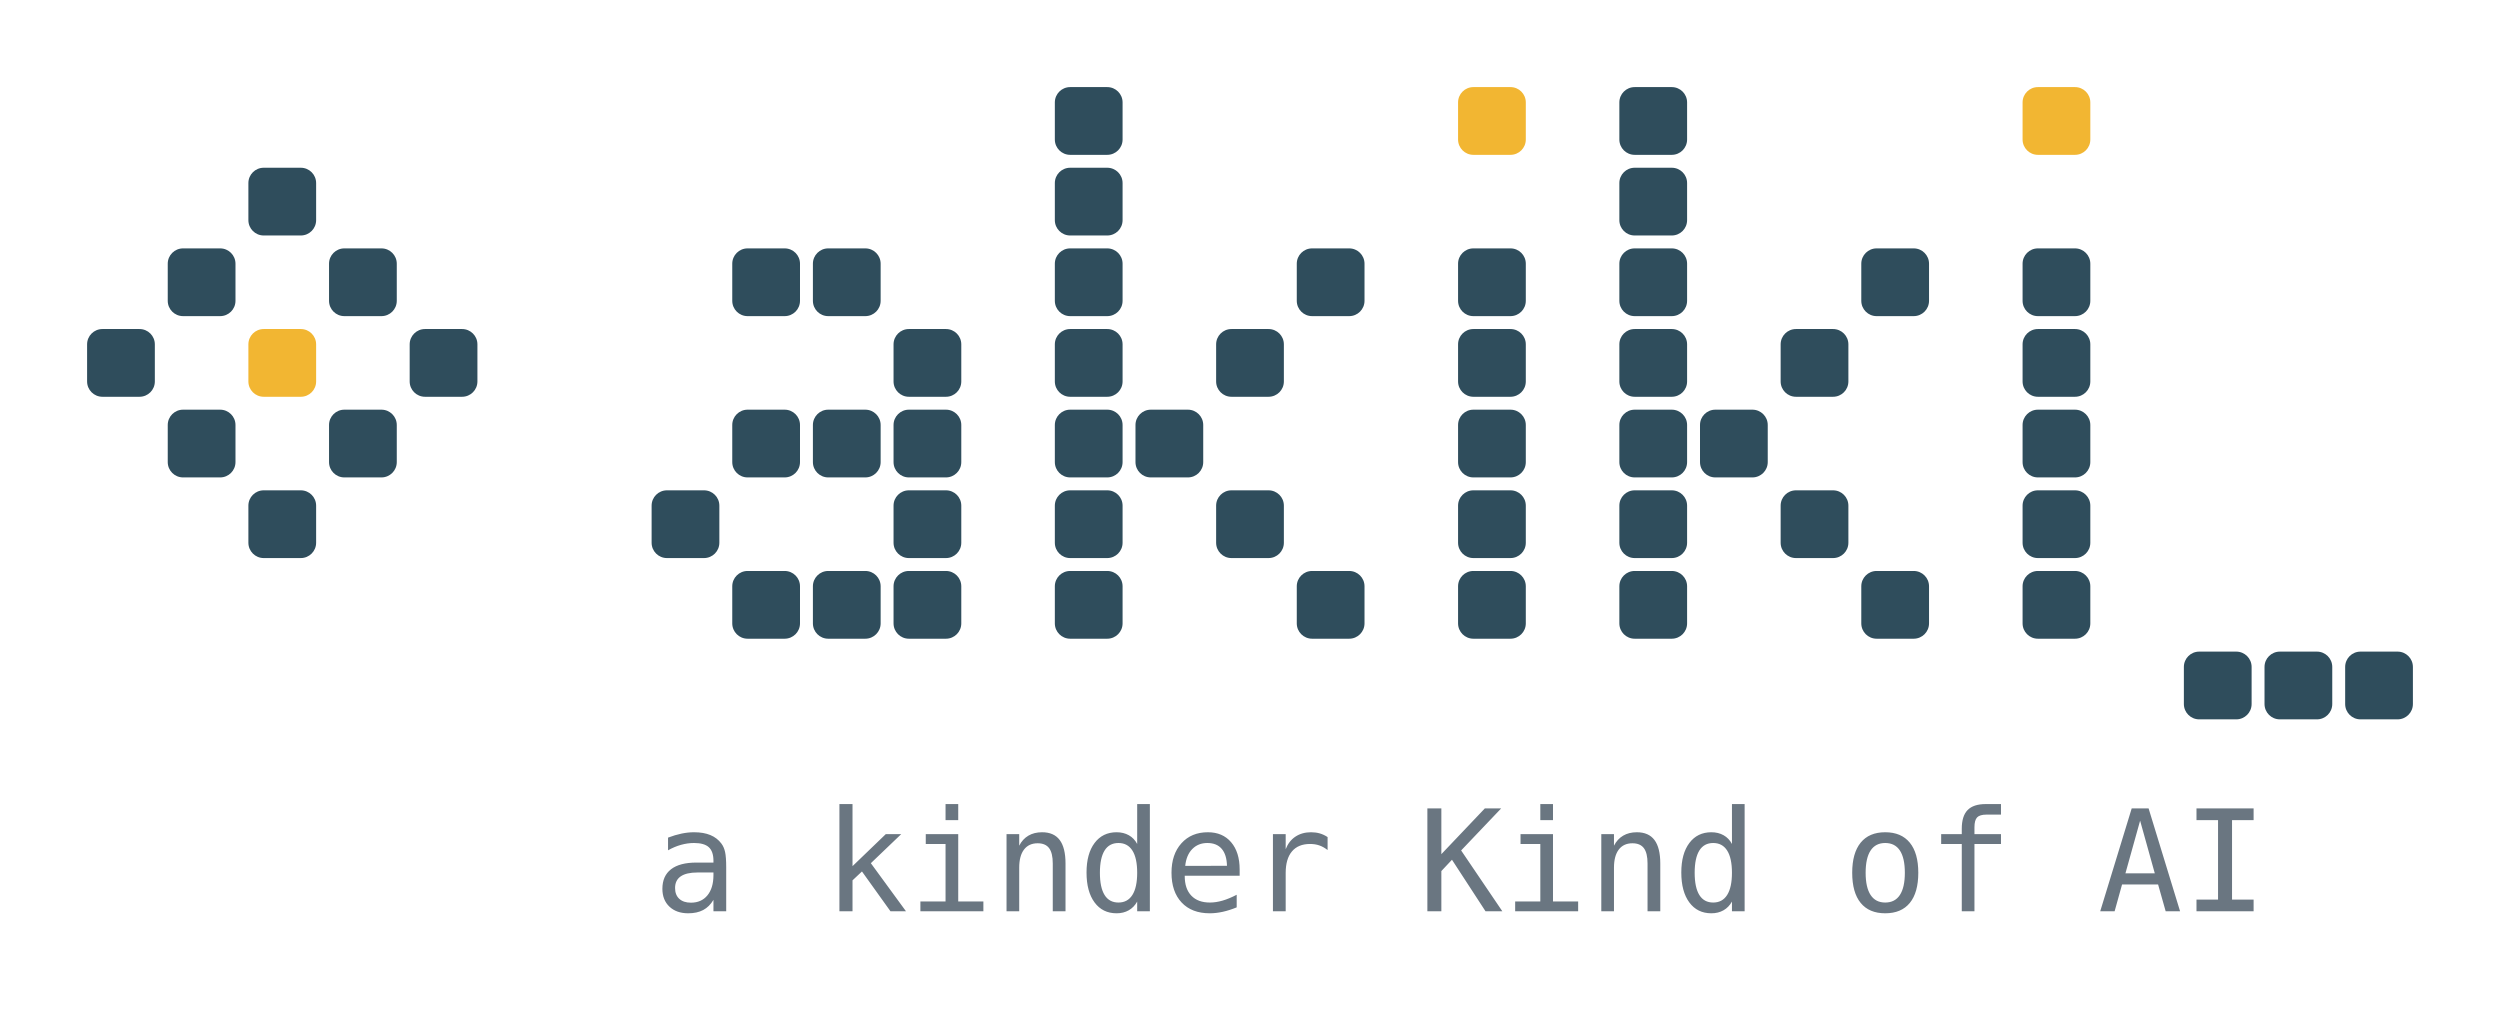
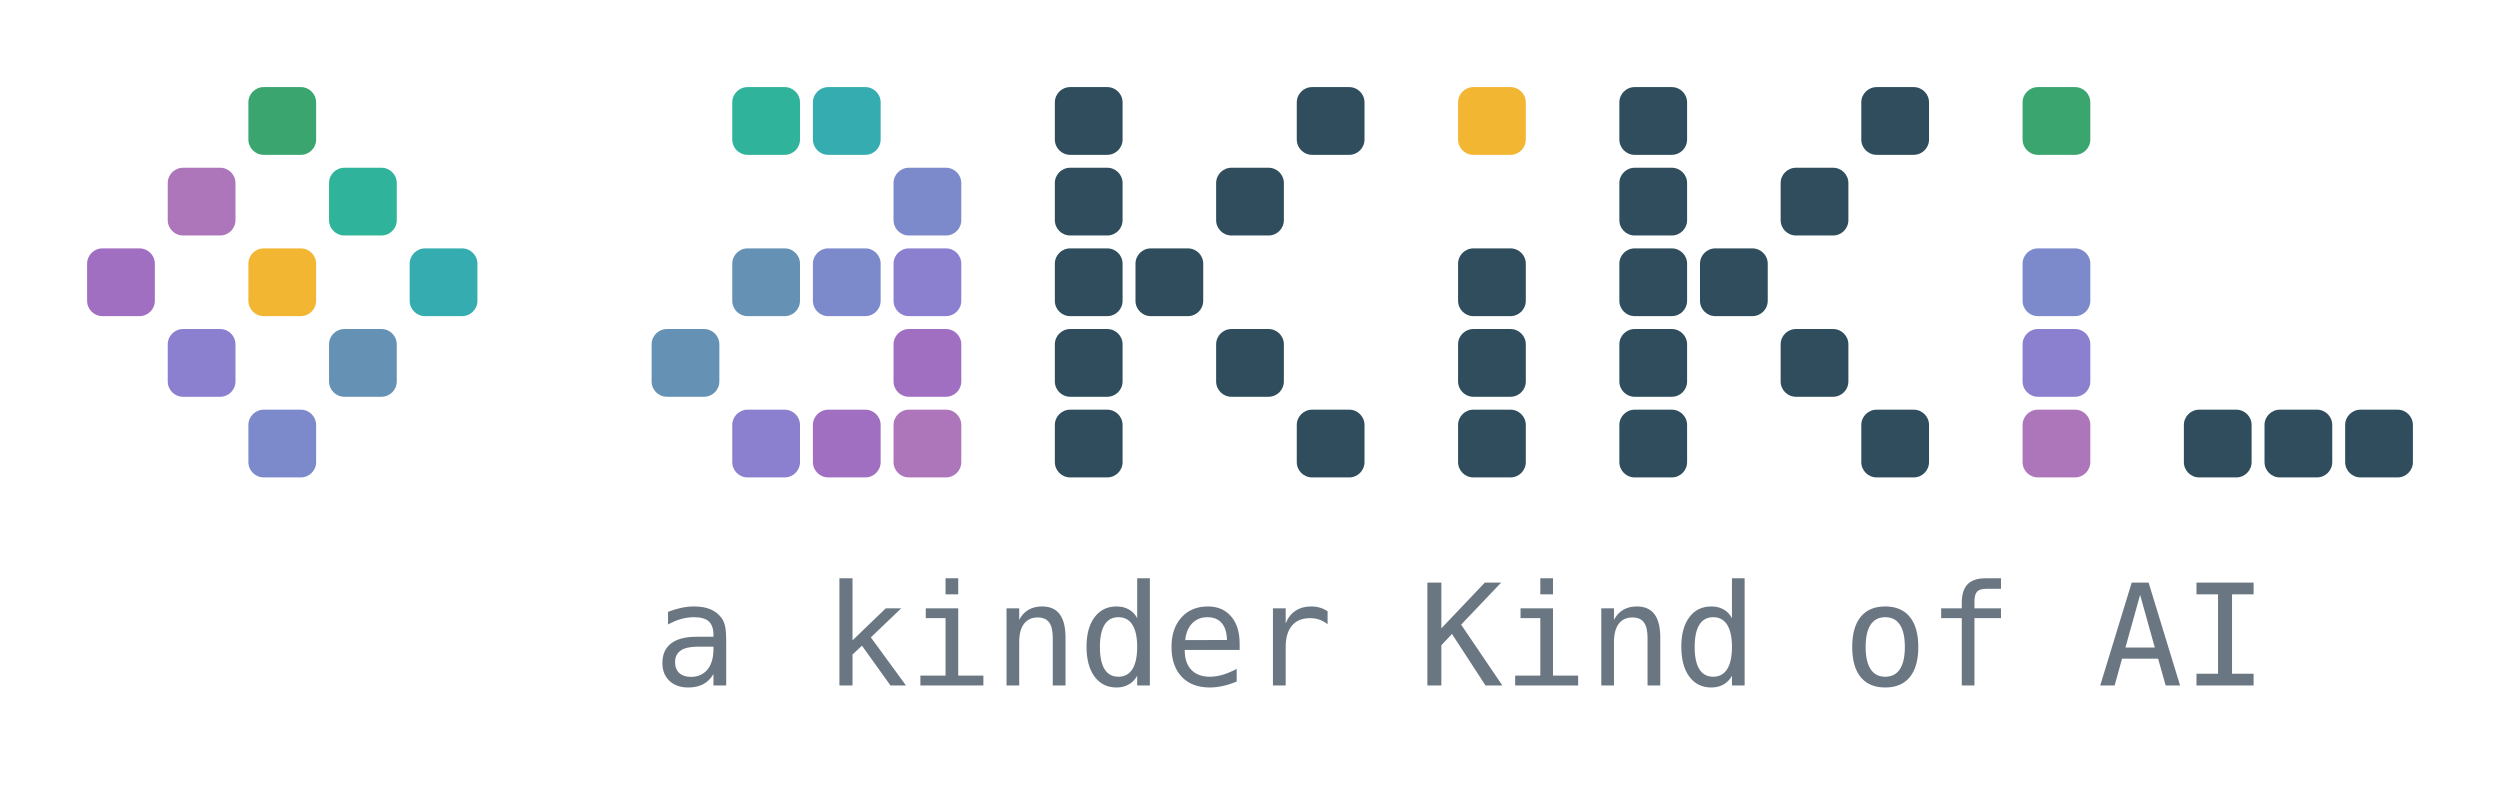
- <svg xmlns="http://www.w3.org/2000/svg" viewBox="0 0 310 128" width="310" height="128" role="img" aria-label="akiki, a kinder Kind of AI">
+ <svg xmlns="http://www.w3.org/2000/svg" viewBox="0 0 310 98" width="310" height="98" role="img" aria-label="akiki, a kinder Kind of AI">
  <style>.cursor{animation:blink 1.1s steps(1) infinite}@keyframes blink{50%{opacity:0}}@media (prefers-reduced-motion:reduce){.cursor{animation:none}}</style>
-   <rect x="30.8" y="20.8" width="8.4" height="8.4" rx="1.9" fill="#2f4d5c" />
-   <rect x="20.8" y="30.8" width="8.4" height="8.4" rx="1.9" fill="#2f4d5c" />
-   <rect x="40.8" y="30.8" width="8.4" height="8.4" rx="1.9" fill="#2f4d5c" />
-   <rect x="10.8" y="40.8" width="8.4" height="8.4" rx="1.9" fill="#2f4d5c" />
-   <rect x="30.8" y="40.8" width="8.4" height="8.4" rx="1.9" fill="#f2b632" />
-   <rect x="50.8" y="40.8" width="8.4" height="8.4" rx="1.9" fill="#2f4d5c" />
-   <rect x="20.8" y="50.8" width="8.4" height="8.4" rx="1.9" fill="#2f4d5c" />
-   <rect x="40.8" y="50.8" width="8.4" height="8.4" rx="1.9" fill="#2f4d5c" />
-   <rect x="30.8" y="60.8" width="8.4" height="8.4" rx="1.9" fill="#2f4d5c" />
-   <rect x="90.8" y="30.8" width="8.4" height="8.4" rx="1.9" fill="#2f4d5c" />
-   <rect x="100.8" y="30.8" width="8.4" height="8.4" rx="1.9" fill="#2f4d5c" />
-   <rect x="110.8" y="40.8" width="8.4" height="8.4" rx="1.9" fill="#2f4d5c" />
-   <rect x="90.8" y="50.8" width="8.4" height="8.4" rx="1.9" fill="#2f4d5c" />
-   <rect x="100.8" y="50.8" width="8.4" height="8.4" rx="1.9" fill="#2f4d5c" />
-   <rect x="110.8" y="50.8" width="8.4" height="8.4" rx="1.9" fill="#2f4d5c" />
-   <rect x="80.8" y="60.8" width="8.4" height="8.4" rx="1.9" fill="#2f4d5c" />
-   <rect x="110.8" y="60.8" width="8.4" height="8.4" rx="1.9" fill="#2f4d5c" />
-   <rect x="90.8" y="70.8" width="8.4" height="8.4" rx="1.9" fill="#2f4d5c" />
-   <rect x="100.8" y="70.8" width="8.4" height="8.4" rx="1.9" fill="#2f4d5c" />
-   <rect x="110.8" y="70.8" width="8.4" height="8.4" rx="1.9" fill="#2f4d5c" />
+   <rect x="30.8" y="10.8" width="8.4" height="8.4" rx="1.9" fill="#3aa56f" />
+   <rect x="20.8" y="20.8" width="8.4" height="8.4" rx="1.9" fill="#ad76bb" />
+   <rect x="40.8" y="20.8" width="8.4" height="8.4" rx="1.9" fill="#2fb39a" />
+   <rect x="10.8" y="30.8" width="8.4" height="8.4" rx="1.9" fill="#a06fc2" />
+   <rect x="30.8" y="30.8" width="8.4" height="8.4" rx="1.9" fill="#f2b632" />
+   <rect x="50.8" y="30.8" width="8.4" height="8.4" rx="1.9" fill="#35adb0" />
+   <rect x="20.8" y="40.8" width="8.4" height="8.4" rx="1.9" fill="#8a80cf" />
+   <rect x="40.8" y="40.8" width="8.4" height="8.4" rx="1.9" fill="#6592b4" />
+   <rect x="30.8" y="50.8" width="8.4" height="8.4" rx="1.9" fill="#7c8acb" />
+   <rect x="90.8" y="10.8" width="8.4" height="8.4" rx="1.9" fill="#2fb39a" />
+   <rect x="100.8" y="10.8" width="8.4" height="8.4" rx="1.9" fill="#35adb0" />
+   <rect x="110.8" y="20.8" width="8.4" height="8.4" rx="1.9" fill="#7c8acb" />
+   <rect x="90.8" y="30.8" width="8.4" height="8.4" rx="1.9" fill="#6592b4" />
+   <rect x="100.8" y="30.8" width="8.4" height="8.4" rx="1.9" fill="#7c8acb" />
+   <rect x="110.8" y="30.8" width="8.4" height="8.4" rx="1.9" fill="#8a80cf" />
+   <rect x="80.8" y="40.8" width="8.4" height="8.4" rx="1.9" fill="#6592b4" />
+   <rect x="110.8" y="40.8" width="8.4" height="8.4" rx="1.9" fill="#a06fc2" />
+   <rect x="90.8" y="50.8" width="8.4" height="8.4" rx="1.9" fill="#8a80cf" />
+   <rect x="100.8" y="50.8" width="8.4" height="8.4" rx="1.9" fill="#a06fc2" />
+   <rect x="110.8" y="50.8" width="8.4" height="8.4" rx="1.9" fill="#ad76bb" />
  <rect x="130.8" y="10.8" width="8.4" height="8.4" rx="1.9" fill="#2f4d5c" />
+   <rect x="160.8" y="10.8" width="8.4" height="8.4" rx="1.9" fill="#2f4d5c" />
  <rect x="130.8" y="20.8" width="8.4" height="8.4" rx="1.9" fill="#2f4d5c" />
+   <rect x="150.8" y="20.8" width="8.4" height="8.4" rx="1.9" fill="#2f4d5c" />
  <rect x="130.8" y="30.8" width="8.4" height="8.4" rx="1.9" fill="#2f4d5c" />
-   <rect x="160.8" y="30.8" width="8.4" height="8.4" rx="1.9" fill="#2f4d5c" />
+   <rect x="140.8" y="30.8" width="8.4" height="8.4" rx="1.9" fill="#2f4d5c" />
  <rect x="130.8" y="40.8" width="8.4" height="8.4" rx="1.9" fill="#2f4d5c" />
  <rect x="150.8" y="40.8" width="8.4" height="8.4" rx="1.9" fill="#2f4d5c" />
  <rect x="130.8" y="50.8" width="8.4" height="8.4" rx="1.9" fill="#2f4d5c" />
-   <rect x="140.8" y="50.8" width="8.4" height="8.4" rx="1.9" fill="#2f4d5c" />
-   <rect x="130.8" y="60.8" width="8.4" height="8.4" rx="1.9" fill="#2f4d5c" />
-   <rect x="150.8" y="60.8" width="8.4" height="8.4" rx="1.9" fill="#2f4d5c" />
-   <rect x="130.8" y="70.8" width="8.4" height="8.4" rx="1.9" fill="#2f4d5c" />
-   <rect x="160.8" y="70.8" width="8.4" height="8.4" rx="1.9" fill="#2f4d5c" />
+   <rect x="160.8" y="50.8" width="8.4" height="8.4" rx="1.9" fill="#2f4d5c" />
  <rect x="180.8" y="10.8" width="8.4" height="8.4" rx="1.9" fill="#f2b632" />
  <rect x="180.8" y="30.8" width="8.4" height="8.4" rx="1.9" fill="#2f4d5c" />
  <rect x="180.8" y="40.8" width="8.4" height="8.4" rx="1.9" fill="#2f4d5c" />
  <rect x="180.8" y="50.8" width="8.4" height="8.4" rx="1.9" fill="#2f4d5c" />
-   <rect x="180.8" y="60.8" width="8.4" height="8.4" rx="1.9" fill="#2f4d5c" />
-   <rect x="180.8" y="70.8" width="8.4" height="8.4" rx="1.9" fill="#2f4d5c" />
  <rect x="200.8" y="10.8" width="8.4" height="8.4" rx="1.9" fill="#2f4d5c" />
+   <rect x="230.8" y="10.8" width="8.4" height="8.4" rx="1.9" fill="#2f4d5c" />
  <rect x="200.8" y="20.8" width="8.4" height="8.4" rx="1.9" fill="#2f4d5c" />
+   <rect x="220.8" y="20.8" width="8.4" height="8.4" rx="1.9" fill="#2f4d5c" />
  <rect x="200.8" y="30.8" width="8.4" height="8.4" rx="1.9" fill="#2f4d5c" />
-   <rect x="230.8" y="30.8" width="8.4" height="8.4" rx="1.9" fill="#2f4d5c" />
+   <rect x="210.8" y="30.8" width="8.4" height="8.4" rx="1.9" fill="#2f4d5c" />
  <rect x="200.8" y="40.8" width="8.4" height="8.4" rx="1.9" fill="#2f4d5c" />
  <rect x="220.8" y="40.8" width="8.4" height="8.4" rx="1.9" fill="#2f4d5c" />
  <rect x="200.8" y="50.8" width="8.4" height="8.4" rx="1.9" fill="#2f4d5c" />
-   <rect x="210.8" y="50.8" width="8.4" height="8.4" rx="1.9" fill="#2f4d5c" />
-   <rect x="200.8" y="60.8" width="8.4" height="8.4" rx="1.9" fill="#2f4d5c" />
-   <rect x="220.8" y="60.8" width="8.4" height="8.4" rx="1.9" fill="#2f4d5c" />
-   <rect x="200.8" y="70.8" width="8.4" height="8.4" rx="1.9" fill="#2f4d5c" />
-   <rect x="230.8" y="70.8" width="8.4" height="8.4" rx="1.9" fill="#2f4d5c" />
-   <rect x="250.8" y="10.8" width="8.4" height="8.4" rx="1.9" fill="#f2b632" />
-   <rect x="250.8" y="30.8" width="8.4" height="8.4" rx="1.9" fill="#2f4d5c" />
-   <rect x="250.8" y="40.8" width="8.4" height="8.4" rx="1.9" fill="#2f4d5c" />
-   <rect x="250.8" y="50.8" width="8.4" height="8.4" rx="1.9" fill="#2f4d5c" />
-   <rect x="250.8" y="60.8" width="8.4" height="8.4" rx="1.9" fill="#2f4d5c" />
-   <rect x="250.8" y="70.8" width="8.4" height="8.4" rx="1.9" fill="#2f4d5c" />
-   <rect class="cursor" x="270.8" y="80.8" width="8.4" height="8.4" rx="1.9" fill="#2f4d5c" />
-   <rect class="cursor" x="280.8" y="80.8" width="8.4" height="8.4" rx="1.9" fill="#2f4d5c" />
-   <rect class="cursor" x="290.8" y="80.8" width="8.4" height="8.4" rx="1.9" fill="#2f4d5c" />
-   <path fill="#6a7681" d="M86.999 108.189H86.477Q85.102 108.189 84.405 108.672Q83.709 109.155 83.709 110.112Q83.709 110.975 84.23 111.453Q84.751 111.932 85.674 111.932Q86.973 111.932 87.716 111.03Q88.46 110.129 88.468 108.54V108.189ZM90.049 107.54V113.0H88.468V111.582Q87.964 112.436 87.199 112.842Q86.435 113.248 85.341 113.248Q83.88 113.248 83.008 112.423Q82.136 111.599 82.136 110.214Q82.136 108.616 83.209 107.788Q84.281 106.959 86.358 106.959H88.468V106.711Q88.46 105.566 87.887 105.049Q87.315 104.532 86.059 104.532Q85.255 104.532 84.435 104.763Q83.615 104.993 82.837 105.438V103.865Q83.709 103.532 84.508 103.366Q85.307 103.199 86.059 103.199Q87.246 103.199 88.088 103.549Q88.93 103.9 89.451 104.6Q89.776 105.028 89.912 105.656Q90.049 106.284 90.049 107.54ZM104.088 99.704H105.712V107.403L109.839 103.43H111.753L107.985 107.036L112.343 113.0H110.42L106.883 108.061L105.712 109.163V113.0H104.088ZM114.795 103.43H118.82V111.778H121.939V113.0H114.129V111.778H117.248V104.652H114.795ZM117.248 99.704H118.82V101.695H117.248ZM132.124 107.07V113.0H130.543V107.07Q130.543 105.78 130.091 105.173Q129.638 104.566 128.672 104.566Q127.57 104.566 126.976 105.348Q126.382 106.13 126.382 107.591V113.0H124.81V103.43H126.382V104.865Q126.801 104.045 127.519 103.622Q128.236 103.199 129.219 103.199Q130.68 103.199 131.402 104.16Q132.124 105.122 132.124 107.07ZM141.011 104.652V99.704H142.583V113.0H141.011V111.795Q140.618 112.504 139.964 112.876Q139.311 113.248 138.456 113.248Q136.721 113.248 135.726 111.902Q134.73 110.556 134.73 108.189Q134.73 105.856 135.73 104.528Q136.73 103.199 138.456 103.199Q139.319 103.199 139.977 103.571Q140.635 103.942 141.011 104.652ZM136.388 108.223Q136.388 110.052 136.969 110.983Q137.55 111.915 138.687 111.915Q139.823 111.915 140.417 110.975Q141.011 110.035 141.011 108.223Q141.011 106.403 140.417 105.468Q139.823 104.532 138.687 104.532Q137.55 104.532 136.969 105.463Q136.388 106.395 136.388 108.223ZM153.717 107.822V108.591H146.907V108.642Q146.907 110.206 147.723 111.06Q148.539 111.915 150.026 111.915Q150.778 111.915 151.598 111.676Q152.418 111.436 153.35 110.949V112.513Q152.453 112.88 151.62 113.064Q150.786 113.248 150.009 113.248Q147.779 113.248 146.522 111.911Q145.266 110.573 145.266 108.223Q145.266 105.933 146.497 104.566Q147.727 103.199 149.778 103.199Q151.607 103.199 152.662 104.438Q153.717 105.677 153.717 107.822ZM152.145 107.36Q152.111 105.976 151.491 105.254Q150.872 104.532 149.71 104.532Q148.573 104.532 147.838 105.284Q147.104 106.036 146.967 107.369ZM164.621 105.404Q164.116 105.01 163.595 104.831Q163.074 104.652 162.45 104.652Q160.98 104.652 160.203 105.574Q159.425 106.497 159.425 108.24V113.0H157.844V103.43H159.425V105.301Q159.818 104.284 160.634 103.742Q161.45 103.199 162.57 103.199Q163.151 103.199 163.655 103.344Q164.159 103.49 164.621 103.797ZM176.994 100.242H178.728V105.916L184.12 100.242H186.145L181.181 105.455L186.291 113.0H184.206L180.044 106.608L178.728 108.01V113.0H176.994ZM188.546 103.43H192.571V111.778H195.69V113.0H187.88V111.778H190.999V104.652H188.546ZM190.999 99.704H192.571V101.695H190.999ZM205.875 107.07V113.0H204.295V107.07Q204.295 105.78 203.842 105.173Q203.389 104.566 202.423 104.566Q201.321 104.566 200.727 105.348Q200.133 106.13 200.133 107.591V113.0H198.561V103.43H200.133V104.865Q200.552 104.045 201.27 103.622Q201.988 103.199 202.97 103.199Q204.431 103.199 205.153 104.16Q205.875 105.122 205.875 107.07ZM214.762 104.652V99.704H216.334V113.0H214.762V111.795Q214.369 112.504 213.715 112.876Q213.062 113.248 212.207 113.248Q210.473 113.248 209.477 111.902Q208.482 110.556 208.482 108.189Q208.482 105.856 209.481 104.528Q210.481 103.199 212.207 103.199Q213.07 103.199 213.728 103.571Q214.386 103.942 214.762 104.652ZM210.139 108.223Q210.139 110.052 210.72 110.983Q211.302 111.915 212.438 111.915Q213.574 111.915 214.168 110.975Q214.762 110.035 214.762 108.223Q214.762 106.403 214.168 105.468Q213.574 104.532 212.438 104.532Q211.302 104.532 210.72 105.463Q210.139 106.395 210.139 108.223ZM233.766 104.532Q232.57 104.532 231.955 105.463Q231.339 106.395 231.339 108.223Q231.339 110.043 231.955 110.979Q232.57 111.915 233.766 111.915Q234.971 111.915 235.586 110.979Q236.201 110.043 236.201 108.223Q236.201 106.395 235.586 105.463Q234.971 104.532 233.766 104.532ZM233.766 103.199Q235.757 103.199 236.812 104.489Q237.868 105.78 237.868 108.223Q237.868 110.676 236.817 111.962Q235.766 113.248 233.766 113.248Q231.775 113.248 230.724 111.962Q229.673 110.676 229.673 108.223Q229.673 105.78 230.724 104.489Q231.775 103.199 233.766 103.199ZM248.122 99.704V101.011H246.336Q245.49 101.011 245.161 101.358Q244.832 101.704 244.832 102.584V103.43H248.122V104.652H244.832V113.0H243.26V104.652H240.705V103.43H243.26V102.763Q243.26 101.191 243.982 100.448Q244.704 99.704 246.233 99.704ZM265.374 101.763 263.554 108.292H267.194ZM264.331 100.242H266.425L270.33 113.0H268.544L267.604 109.676H263.135L262.212 113.0H260.426ZM272.364 100.242H279.447V101.695H276.773V111.547H279.447V113.0H272.364V111.547H275.038V101.695H272.364Z" />
+   <rect x="230.8" y="50.8" width="8.4" height="8.4" rx="1.9" fill="#2f4d5c" />
+   <rect x="250.8" y="10.8" width="8.4" height="8.4" rx="1.9" fill="#3aa56f" />
+   <rect x="250.8" y="30.8" width="8.4" height="8.4" rx="1.9" fill="#7c8acb" />
+   <rect x="250.8" y="40.8" width="8.4" height="8.4" rx="1.9" fill="#8a80cf" />
+   <rect x="250.8" y="50.8" width="8.4" height="8.4" rx="1.9" fill="#ad76bb" />
+   <rect class="cursor" x="270.8" y="50.8" width="8.4" height="8.4" rx="1.9" fill="#2f4d5c" />
+   <rect class="cursor" x="280.8" y="50.8" width="8.4" height="8.4" rx="1.9" fill="#2f4d5c" />
+   <rect class="cursor" x="290.8" y="50.8" width="8.4" height="8.4" rx="1.9" fill="#2f4d5c" />
+   <path fill="#6a7681" d="M86.999 80.189H86.477Q85.102 80.189 84.405 80.672Q83.709 81.155 83.709 82.112Q83.709 82.975 84.23 83.453Q84.751 83.932 85.674 83.932Q86.973 83.932 87.716 83.03Q88.46 82.129 88.468 80.54V80.189ZM90.049 79.54V85.0H88.468V83.582Q87.964 84.436 87.199 84.842Q86.435 85.248 85.341 85.248Q83.88 85.248 83.008 84.423Q82.136 83.599 82.136 82.214Q82.136 80.616 83.209 79.788Q84.281 78.959 86.358 78.959H88.468V78.711Q88.46 77.566 87.887 77.049Q87.315 76.532 86.059 76.532Q85.255 76.532 84.435 76.763Q83.615 76.993 82.837 77.438V75.865Q83.709 75.532 84.508 75.366Q85.307 75.199 86.059 75.199Q87.246 75.199 88.088 75.549Q88.93 75.9 89.451 76.6Q89.776 77.028 89.912 77.656Q90.049 78.284 90.049 79.54ZM104.088 71.704H105.712V79.403L109.839 75.43H111.753L107.985 79.036L112.343 85.0H110.42L106.883 80.061L105.712 81.163V85.0H104.088ZM114.795 75.43H118.82V83.778H121.939V85.0H114.129V83.778H117.248V76.652H114.795ZM117.248 71.704H118.82V73.695H117.248ZM132.124 79.07V85.0H130.543V79.07Q130.543 77.78 130.091 77.173Q129.638 76.566 128.672 76.566Q127.57 76.566 126.976 77.348Q126.382 78.13 126.382 79.591V85.0H124.81V75.43H126.382V76.865Q126.801 76.045 127.519 75.622Q128.236 75.199 129.219 75.199Q130.68 75.199 131.402 76.16Q132.124 77.122 132.124 79.07ZM141.011 76.652V71.704H142.583V85.0H141.011V83.795Q140.618 84.504 139.964 84.876Q139.311 85.248 138.456 85.248Q136.721 85.248 135.726 83.902Q134.73 82.556 134.73 80.189Q134.73 77.856 135.73 76.528Q136.73 75.199 138.456 75.199Q139.319 75.199 139.977 75.571Q140.635 75.942 141.011 76.652ZM136.388 80.223Q136.388 82.052 136.969 82.983Q137.55 83.915 138.687 83.915Q139.823 83.915 140.417 82.975Q141.011 82.035 141.011 80.223Q141.011 78.403 140.417 77.468Q139.823 76.532 138.687 76.532Q137.55 76.532 136.969 77.463Q136.388 78.395 136.388 80.223ZM153.717 79.822V80.591H146.907V80.642Q146.907 82.206 147.723 83.06Q148.539 83.915 150.026 83.915Q150.778 83.915 151.598 83.676Q152.418 83.436 153.35 82.949V84.513Q152.453 84.88 151.62 85.064Q150.786 85.248 150.009 85.248Q147.779 85.248 146.522 83.911Q145.266 82.573 145.266 80.223Q145.266 77.933 146.497 76.566Q147.727 75.199 149.778 75.199Q151.607 75.199 152.662 76.438Q153.717 77.677 153.717 79.822ZM152.145 79.36Q152.111 77.976 151.491 77.254Q150.872 76.532 149.71 76.532Q148.573 76.532 147.838 77.284Q147.104 78.036 146.967 79.369ZM164.621 77.404Q164.116 77.01 163.595 76.831Q163.074 76.652 162.45 76.652Q160.98 76.652 160.203 77.574Q159.425 78.497 159.425 80.24V85.0H157.844V75.43H159.425V77.301Q159.818 76.284 160.634 75.742Q161.45 75.199 162.57 75.199Q163.151 75.199 163.655 75.344Q164.159 75.49 164.621 75.797ZM176.994 72.242H178.728V77.916L184.12 72.242H186.145L181.181 77.455L186.291 85.0H184.206L180.044 78.608L178.728 80.01V85.0H176.994ZM188.546 75.43H192.571V83.778H195.69V85.0H187.88V83.778H190.999V76.652H188.546ZM190.999 71.704H192.571V73.695H190.999ZM205.875 79.07V85.0H204.295V79.07Q204.295 77.78 203.842 77.173Q203.389 76.566 202.423 76.566Q201.321 76.566 200.727 77.348Q200.133 78.13 200.133 79.591V85.0H198.561V75.43H200.133V76.865Q200.552 76.045 201.27 75.622Q201.988 75.199 202.97 75.199Q204.431 75.199 205.153 76.16Q205.875 77.122 205.875 79.07ZM214.762 76.652V71.704H216.334V85.0H214.762V83.795Q214.369 84.504 213.715 84.876Q213.062 85.248 212.207 85.248Q210.473 85.248 209.477 83.902Q208.482 82.556 208.482 80.189Q208.482 77.856 209.481 76.528Q210.481 75.199 212.207 75.199Q213.07 75.199 213.728 75.571Q214.386 75.942 214.762 76.652ZM210.139 80.223Q210.139 82.052 210.72 82.983Q211.302 83.915 212.438 83.915Q213.574 83.915 214.168 82.975Q214.762 82.035 214.762 80.223Q214.762 78.403 214.168 77.468Q213.574 76.532 212.438 76.532Q211.302 76.532 210.72 77.463Q210.139 78.395 210.139 80.223ZM233.766 76.532Q232.57 76.532 231.955 77.463Q231.339 78.395 231.339 80.223Q231.339 82.043 231.955 82.979Q232.57 83.915 233.766 83.915Q234.971 83.915 235.586 82.979Q236.201 82.043 236.201 80.223Q236.201 78.395 235.586 77.463Q234.971 76.532 233.766 76.532ZM233.766 75.199Q235.757 75.199 236.812 76.489Q237.868 77.78 237.868 80.223Q237.868 82.676 236.817 83.962Q235.766 85.248 233.766 85.248Q231.775 85.248 230.724 83.962Q229.673 82.676 229.673 80.223Q229.673 77.78 230.724 76.489Q231.775 75.199 233.766 75.199ZM248.122 71.704V73.011H246.336Q245.49 73.011 245.161 73.358Q244.832 73.704 244.832 74.584V75.43H248.122V76.652H244.832V85.0H243.26V76.652H240.705V75.43H243.26V74.763Q243.26 73.191 243.982 72.448Q244.704 71.704 246.233 71.704ZM265.374 73.763 263.554 80.292H267.194ZM264.331 72.242H266.425L270.33 85.0H268.544L267.604 81.676H263.135L262.212 85.0H260.426ZM272.364 72.242H279.447V73.695H276.773V83.547H279.447V85.0H272.364V83.547H275.038V73.695H272.364Z" />
</svg>
